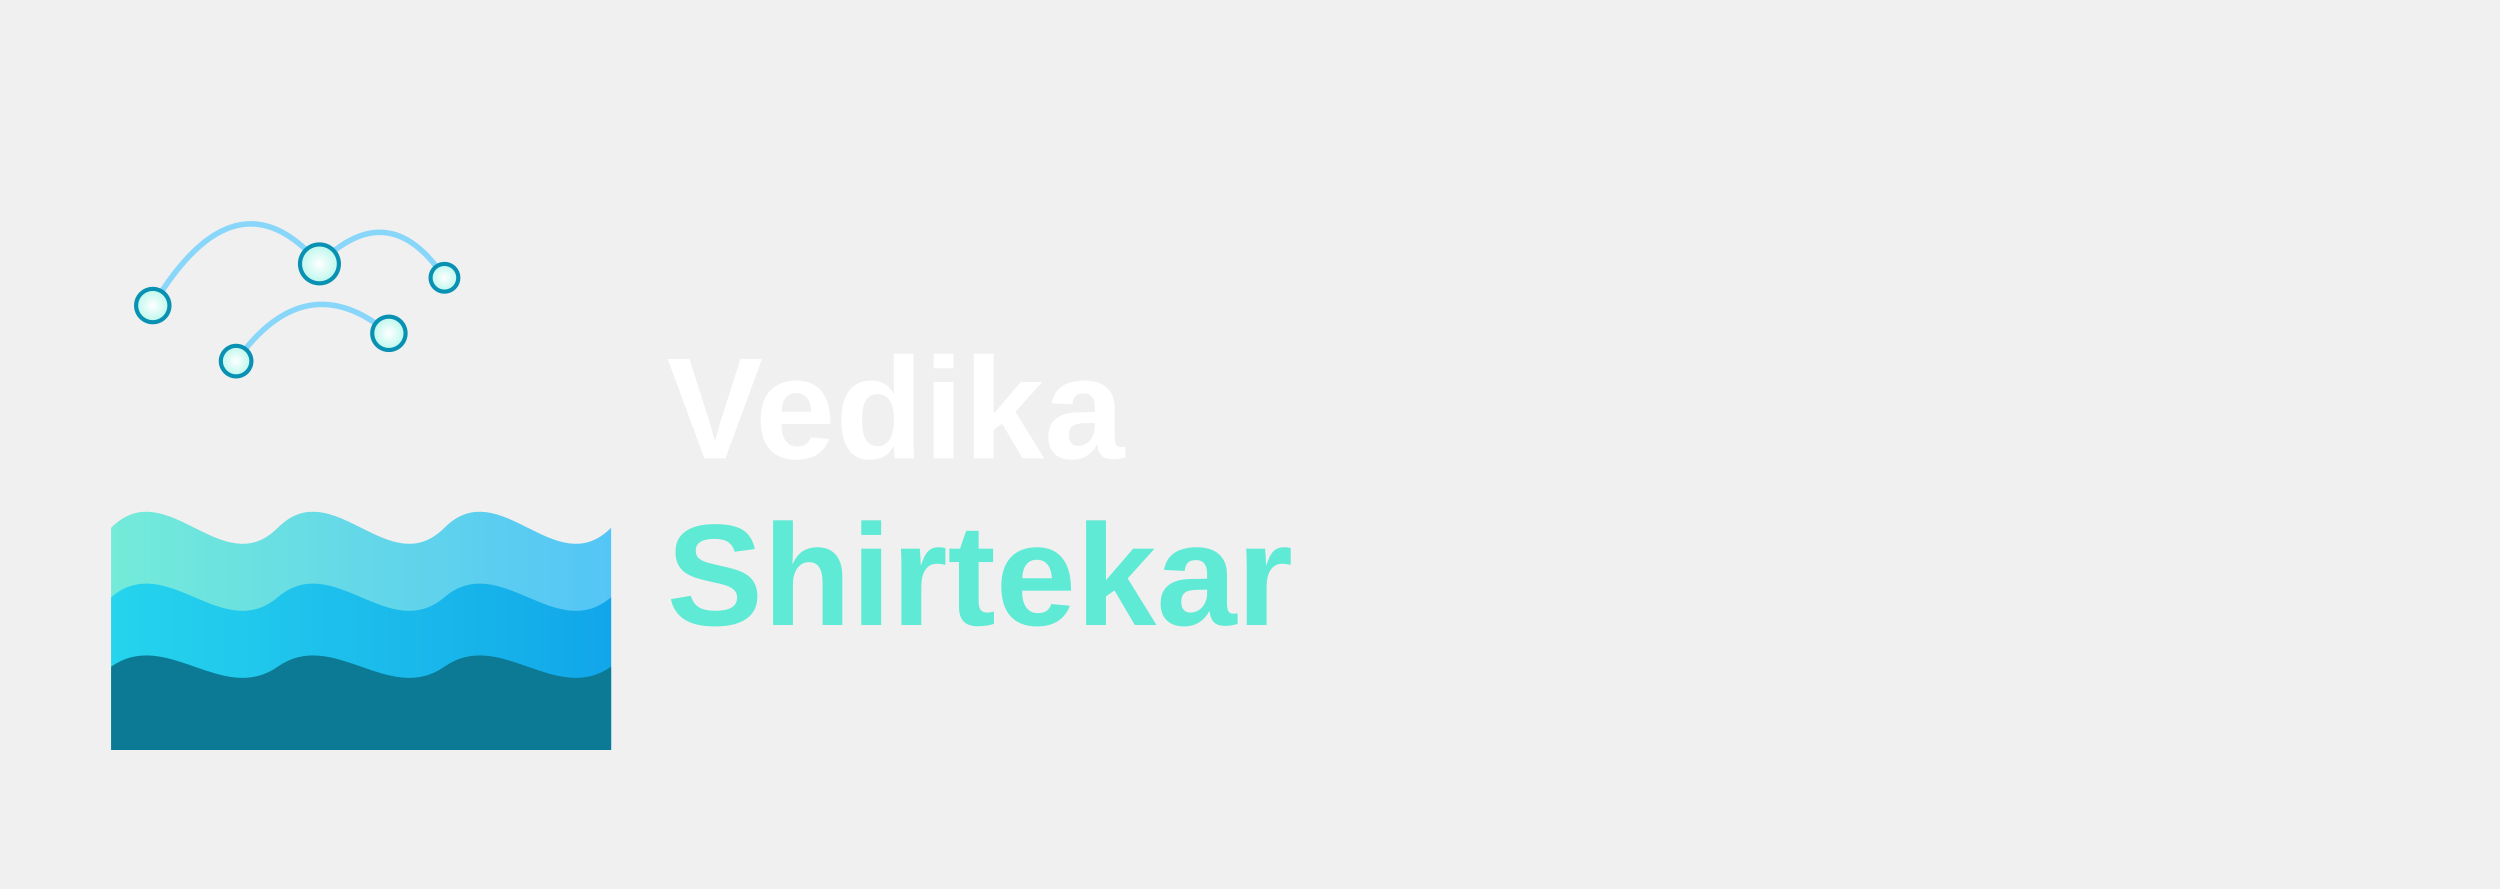
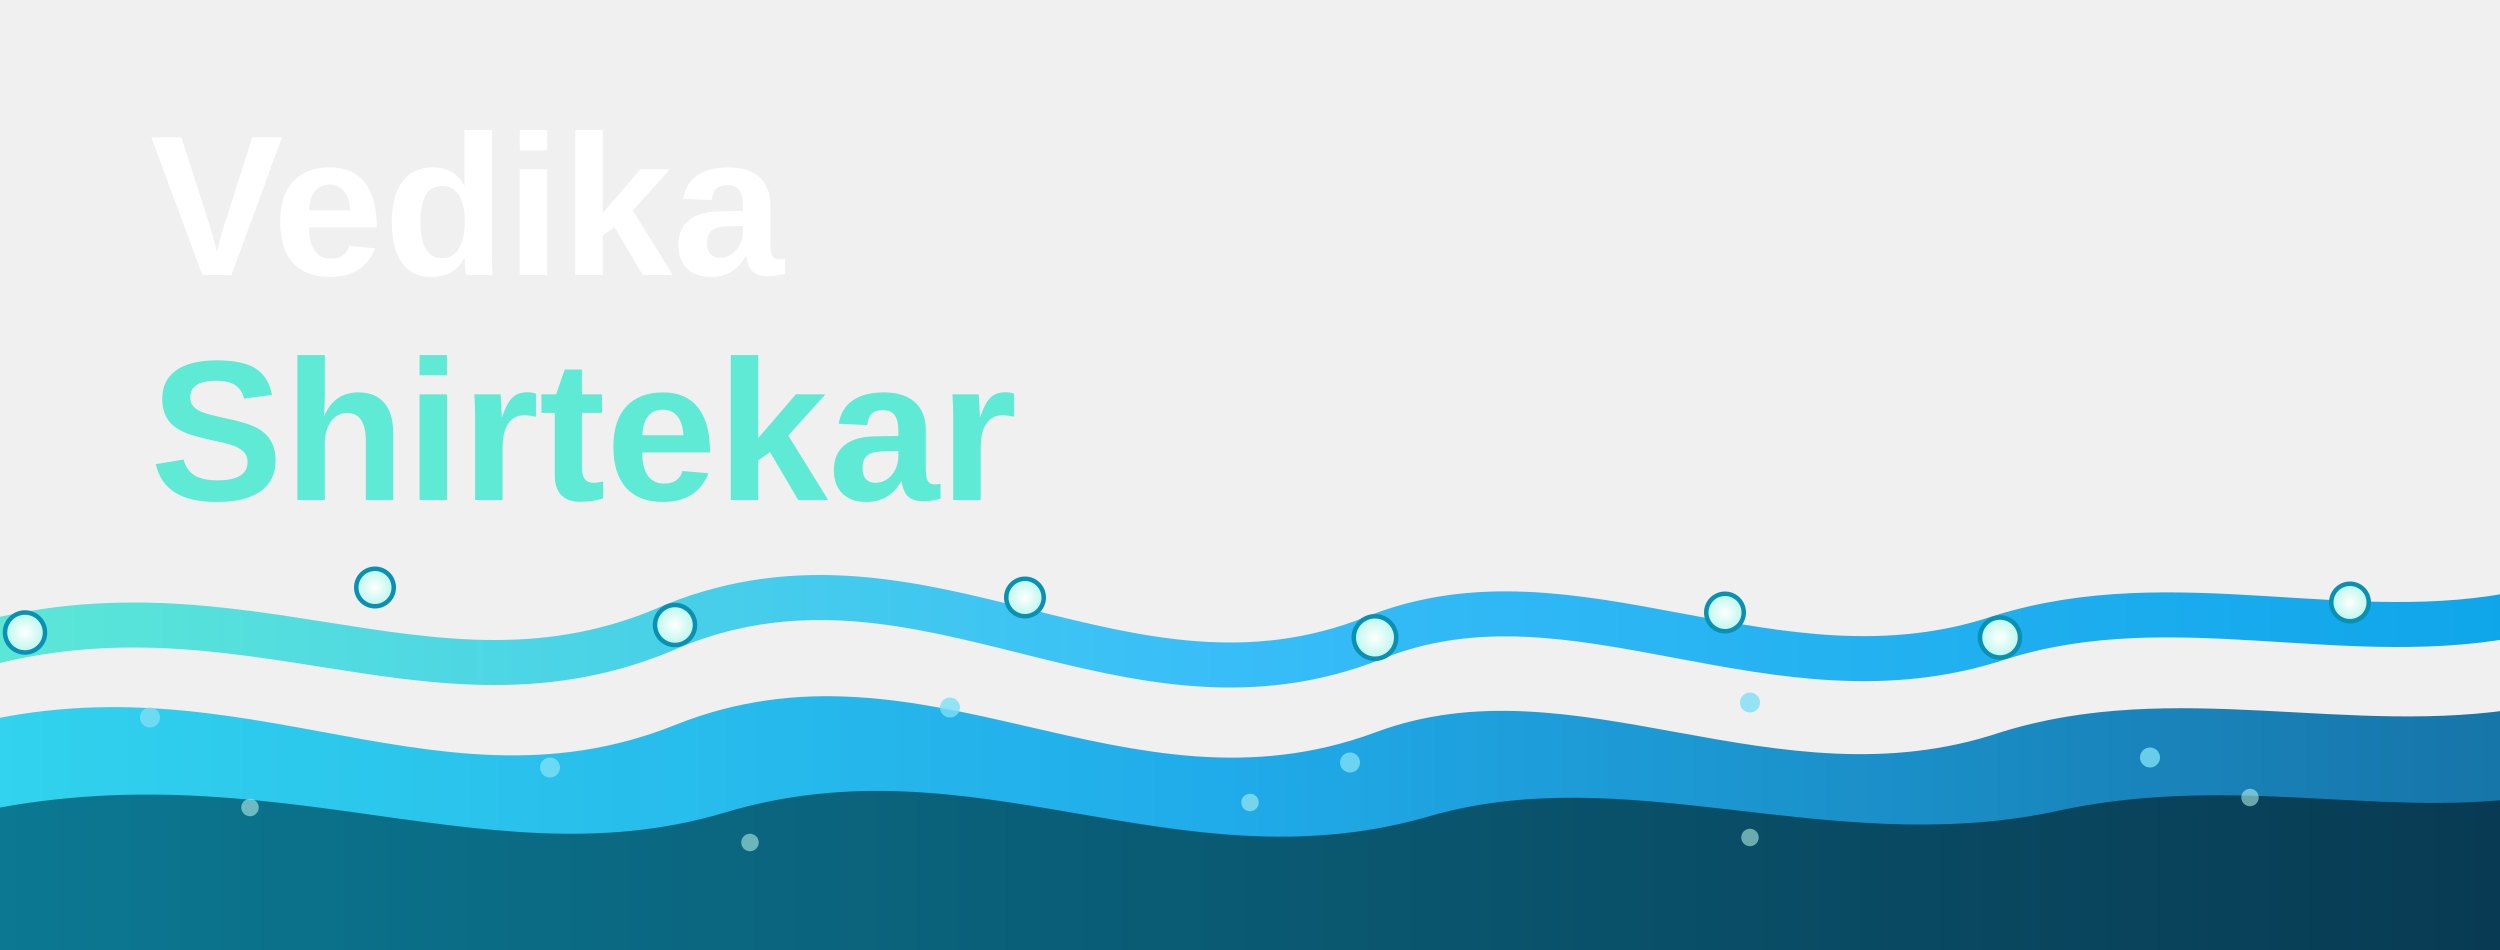
- <svg xmlns="http://www.w3.org/2000/svg" width="900" height="320" viewBox="0 0 900 320">
+ <svg xmlns="http://www.w3.org/2000/svg" width="1000" height="380" viewBox="0 0 1000 380">
  <defs>
-     <linearGradient id="waveGrad1" x1="0%" y1="0%" x2="100%" y2="0%">
+     <linearGradient id="dw1" x1="0%" y1="0%" x2="100%" y2="0%">
      <stop offset="0%" stop-color="#5EEAD4" />
-       <stop offset="100%" stop-color="#38BDF8" />
-     </linearGradient>
-     <linearGradient id="waveGrad2" x1="0%" y1="0%" x2="100%" y2="0%">
-       <stop offset="0%" stop-color="#22D3EE" />
+       <stop offset="50%" stop-color="#38BDF8" />
      <stop offset="100%" stop-color="#0EA5E9" />
    </linearGradient>
-     <radialGradient id="nodeGrad" cx="50%" cy="50%" r="50%">
+     <linearGradient id="dw2" x1="0%" y1="0%" x2="100%" y2="0%">
+       <stop offset="0%" stop-color="#22D3EE" />
+       <stop offset="50%" stop-color="#0EA5E9" />
+       <stop offset="100%" stop-color="#0369A1" />
+     </linearGradient>
+     <linearGradient id="dw3" x1="0%" y1="0%" x2="100%" y2="0%">
+       <stop offset="0%" stop-color="#0C7A94" />
+       <stop offset="100%" stop-color="#083A52" />
+     </linearGradient>
+     <radialGradient id="dwDot" cx="50%" cy="50%" r="50%">
      <stop offset="0%" stop-color="#FFFFFF" />
      <stop offset="100%" stop-color="#BAF7EC" />
    </radialGradient>
  </defs>
-   <g transform="translate(40,40)">
-     <g stroke="#7DD3FC" stroke-width="2" fill="none" opacity="0.9">
-       <path d="M15,70 Q45,20 75,55" />
-       <path d="M75,55 Q100,30 120,60" />
-       <path d="M45,90 Q70,55 100,80" />
+   <g transform="translate(60,110)">
+     <text x="0" y="0" font-family="'Segoe UI', 'Helvetica Neue', Arial, sans-serif" font-size="80" font-weight="700" fill="#FFFFFF">Vedika</text>
+     <text x="0" y="90" font-family="'Segoe UI', 'Helvetica Neue', Arial, sans-serif" font-size="80" font-weight="700" fill="#5EEAD4">Shirtekar</text>
+   </g>
+   <g transform="translate(0,235)">
+     <path id="crest" d="M-30,30              C 90,-15 170,60 270,15              C 370,-25 450,60 550,20              C 630,-12 710,50 800,20              C 870,-2 940,25 1010,10" stroke="url(#dw1)" stroke-width="18" fill="none" stroke-linecap="round" opacity="1" />
+     <g fill="url(#dwDot)" stroke="#0891B2" stroke-width="1.8">
+       <circle cx="10" cy="18" r="8" />
+       <circle cx="150" cy="0" r="7.5" />
+       <circle cx="270" cy="15" r="8" />
+       <circle cx="410" cy="4" r="7.5" />
+       <circle cx="550" cy="20" r="8.5" />
+       <circle cx="690" cy="10" r="7.5" />
+       <circle cx="800" cy="20" r="8" />
+       <circle cx="940" cy="6" r="7.5" />
    </g>
-     <g fill="url(#nodeGrad)" stroke="#0891B2" stroke-width="1.5">
-       <circle cx="15" cy="70" r="6" />
-       <circle cx="75" cy="55" r="7" />
-       <circle cx="120" cy="60" r="5" />
-       <circle cx="45" cy="90" r="5.5" />
-       <circle cx="100" cy="80" r="6" />
+     <path d="M-30,60              C 90,20 170,95 270,55              C 370,15 450,95 550,58              C 630,28 710,88 800,58              C 870,36 940,60 1010,48              L1010,140 L-30,140 Z" fill="url(#dw2)" opacity="0.92" />
+     <g fill="#7DE0F5" opacity="0.8">
+       <circle cx="60" cy="52" r="4" />
+       <circle cx="220" cy="72" r="4" />
+       <circle cx="380" cy="48" r="4" />
+       <circle cx="540" cy="70" r="4" />
+       <circle cx="700" cy="46" r="4" />
+       <circle cx="860" cy="68" r="4" />
    </g>
-     <path d="M0,150               C 20,130 40,170 60,150               C 80,130 100,170 120,150               C 140,130 160,170 180,150               L 180,230 L 0,230 Z" fill="url(#waveGrad1)" opacity="0.85" />
-     <path d="M0,175               C 20,158 40,192 60,175               C 80,158 100,192 120,175               C 140,158 160,192 180,175               L 180,230 L 0,230 Z" fill="url(#waveGrad2)" opacity="0.95" />
-     <path d="M0,200               C 20,186 40,214 60,200               C 80,186 100,214 120,200               C 140,186 160,214 180,200               L 180,230 L 0,230 Z" fill="#0C7A94" />
-   </g>
-   <g transform="translate(240,165)">
-     <text x="0" y="0" font-family="'Segoe UI', 'Helvetica Neue', Arial, sans-serif" font-size="52" font-weight="600" fill="#FFFFFF">Vedika</text>
-     <text x="0" y="60" font-family="'Segoe UI', 'Helvetica Neue', Arial, sans-serif" font-size="52" font-weight="600" fill="#5EEAD4">Shirtekar</text>
+     <path d="M-30,95              C 100,58 190,120 290,90              C 390,60 470,120 570,92              C 650,68 730,108 820,90              C 890,74 950,92 1010,84              L1010,145 L-30,145 Z" fill="url(#dw3)" />
+     <g fill="#BAF7EC" opacity="0.55">
+       <circle cx="100" cy="88" r="3.5" />
+       <circle cx="300" cy="102" r="3.5" />
+       <circle cx="500" cy="86" r="3.5" />
+       <circle cx="700" cy="100" r="3.5" />
+       <circle cx="900" cy="84" r="3.5" />
+     </g>
  </g>
</svg>
